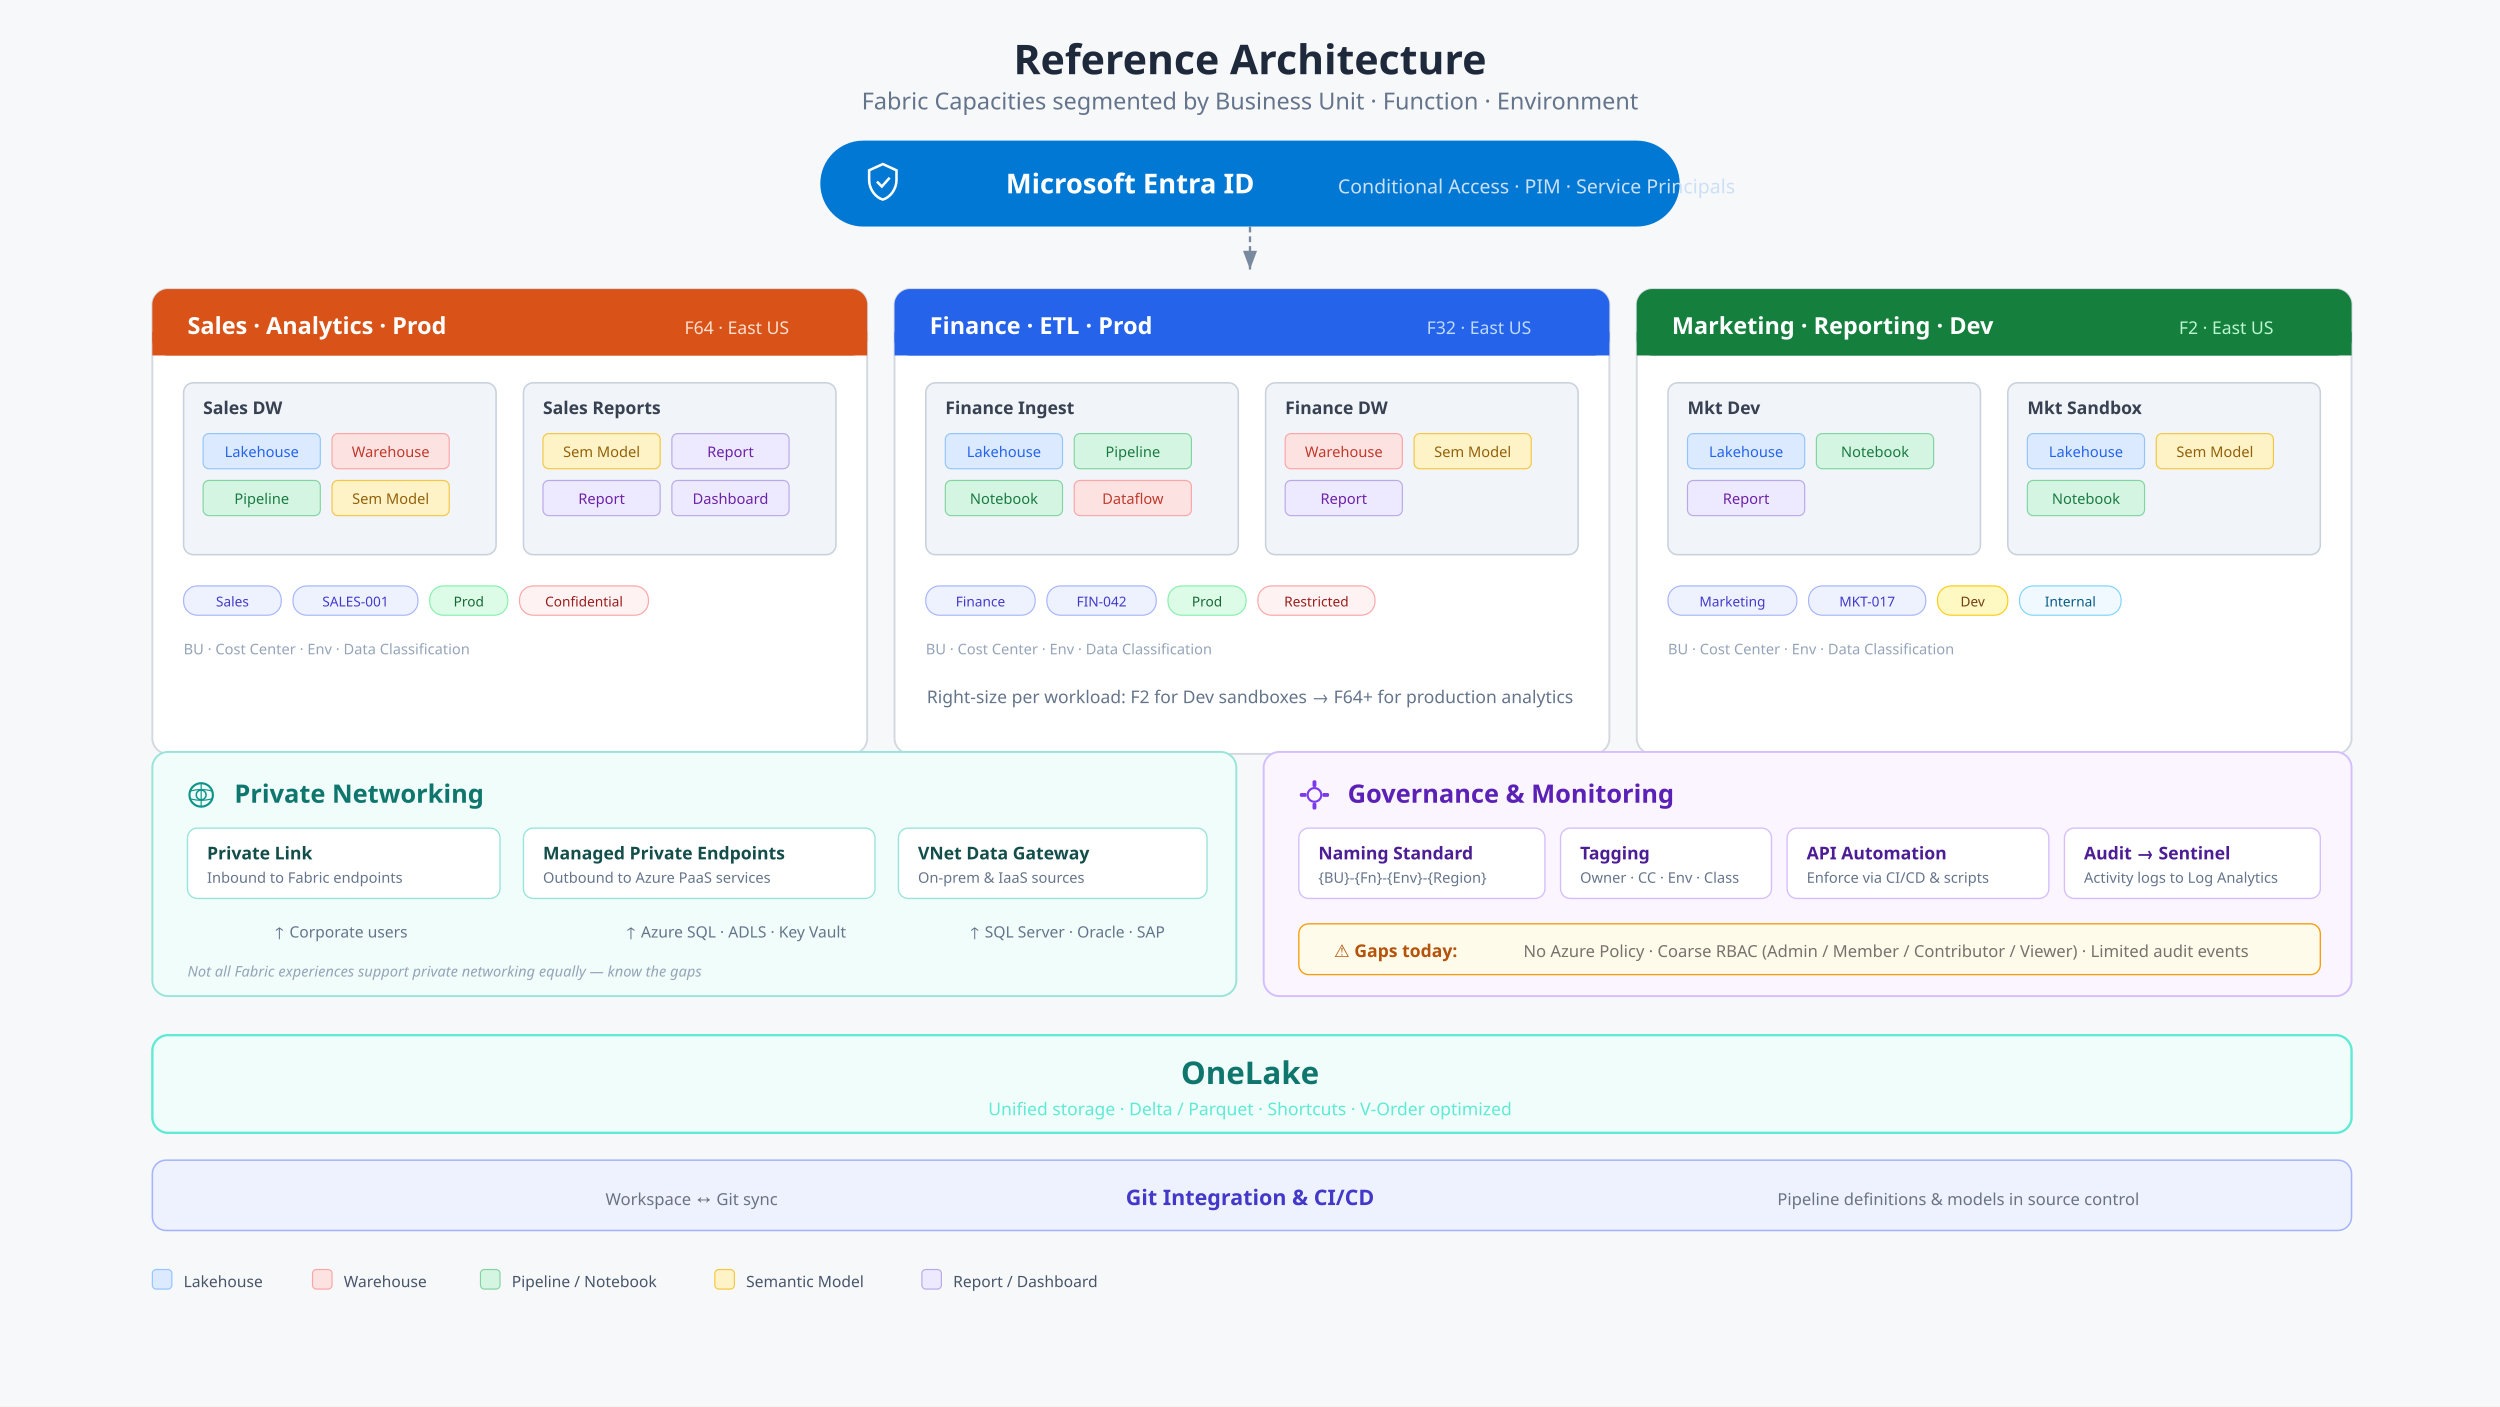
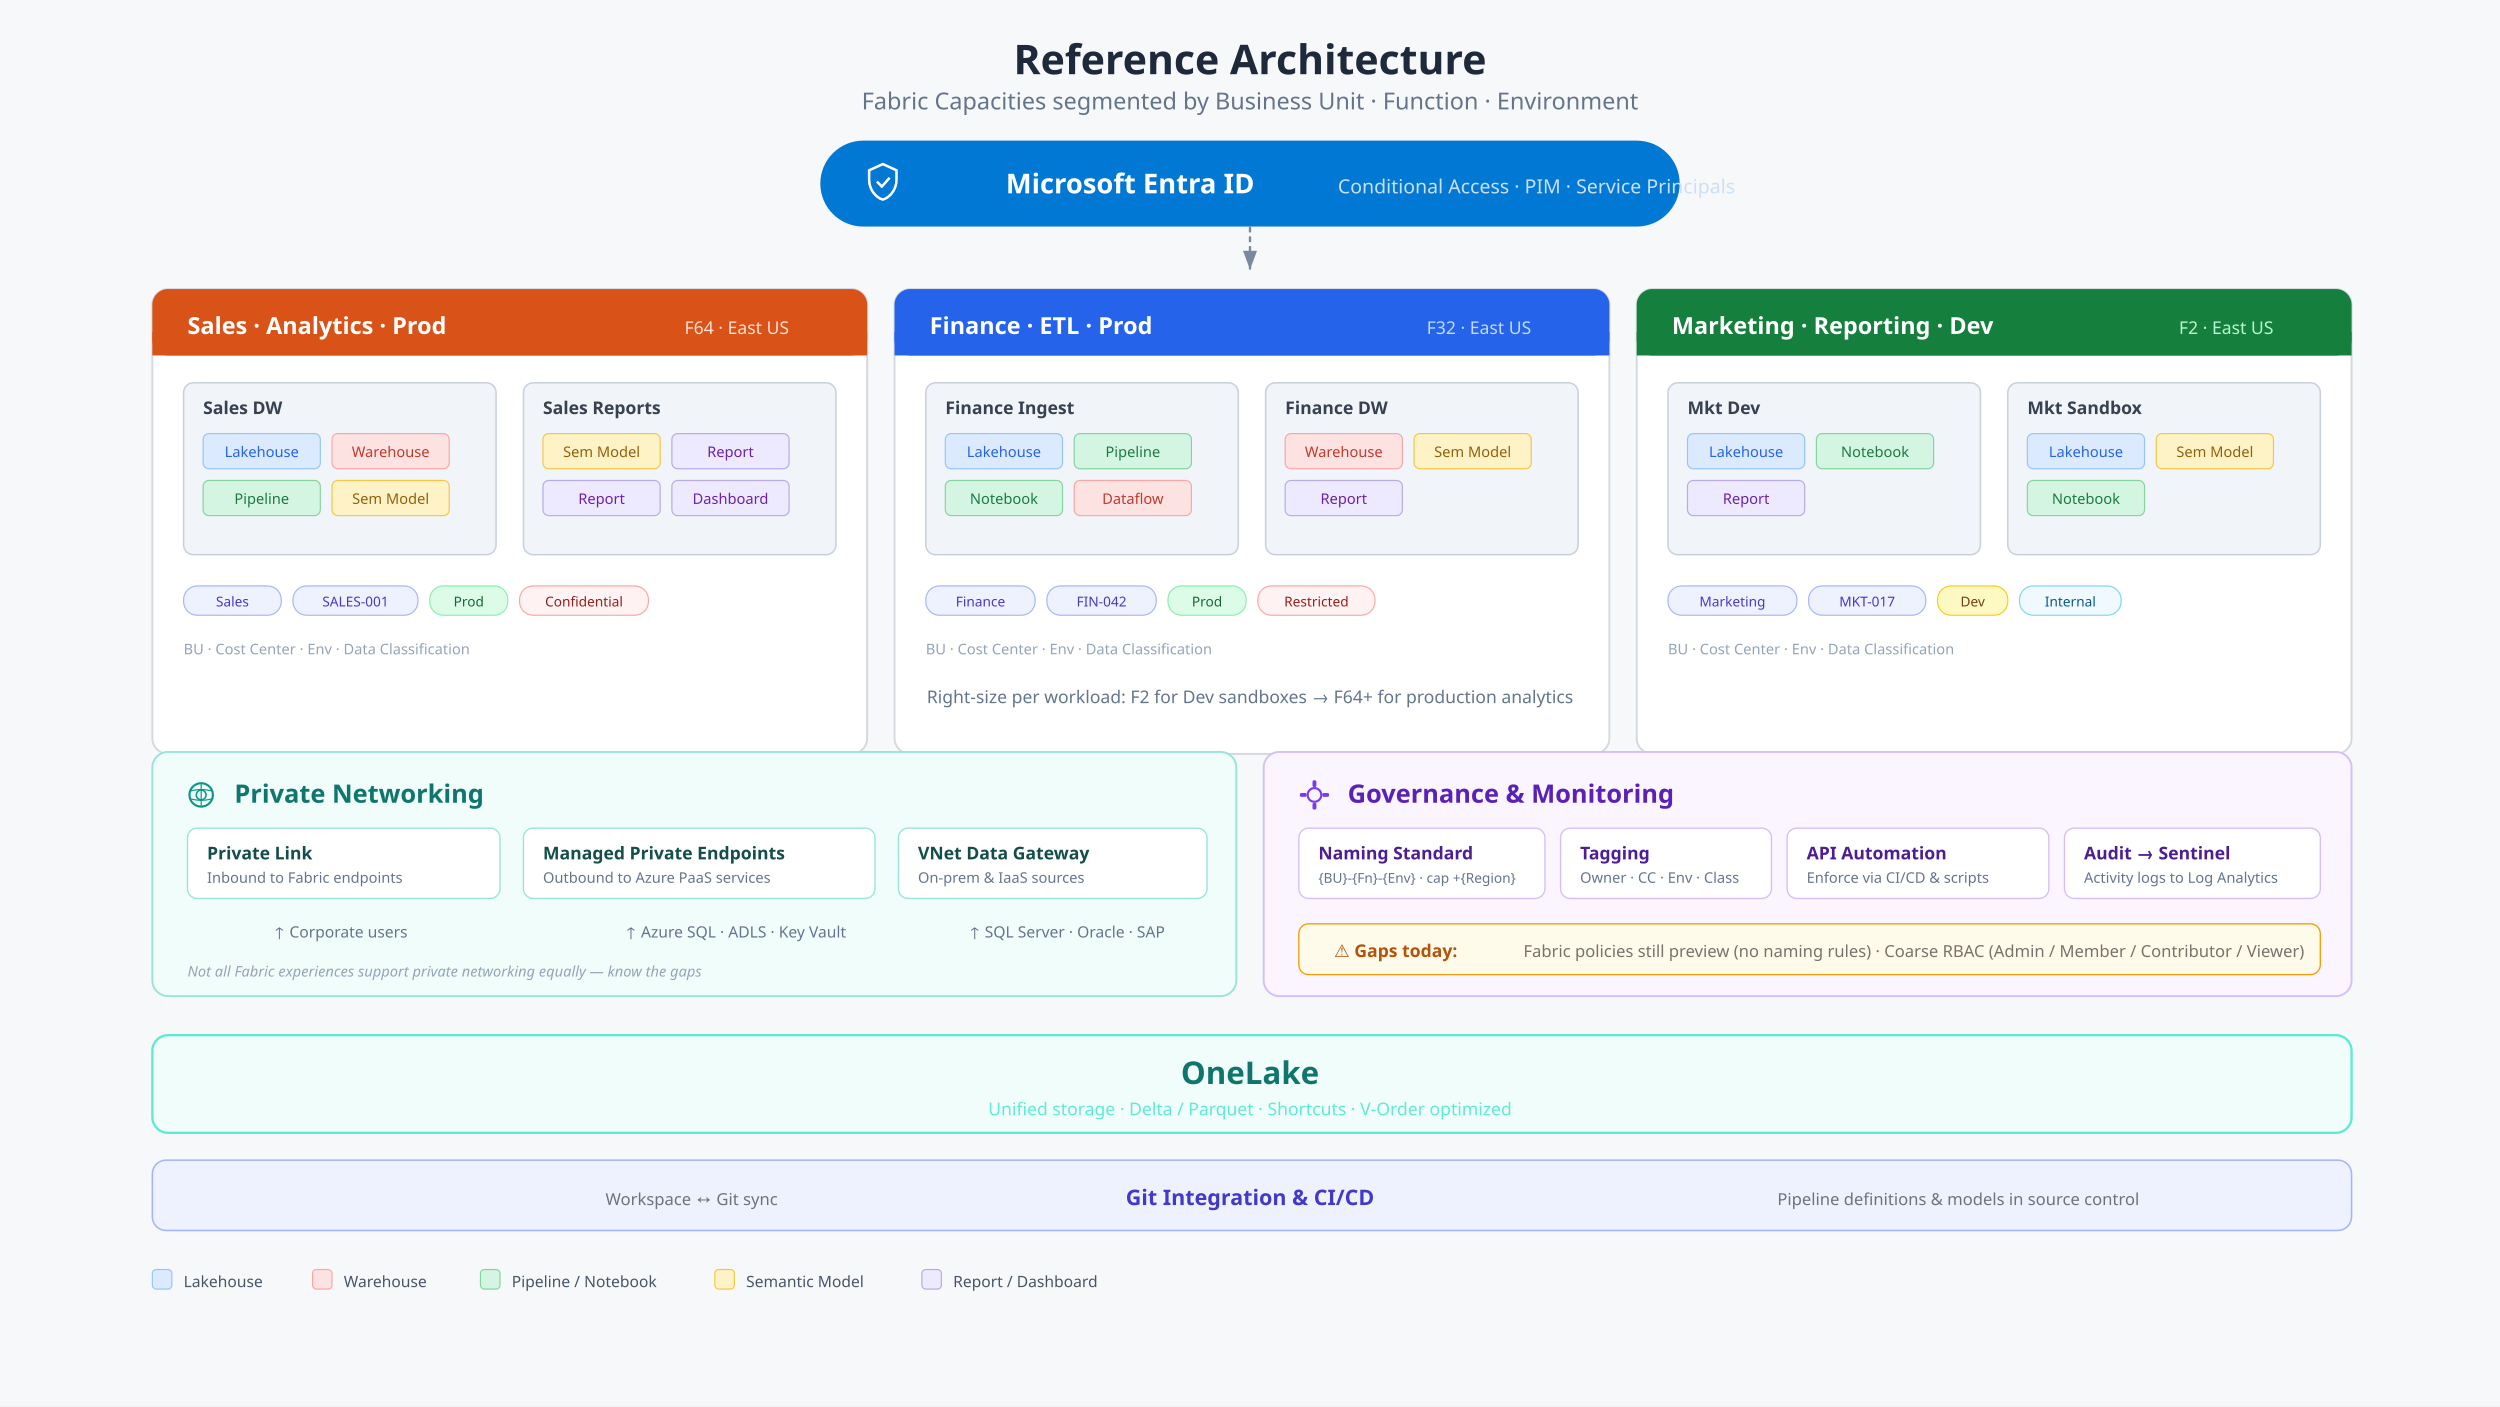
<svg xmlns="http://www.w3.org/2000/svg" viewBox="0 0 1280 720" font-family="'Segoe UI', 'Helvetica Neue', sans-serif">
  <defs>
    <marker id="arr" markerWidth="8" markerHeight="6" refX="8" refY="3" orient="auto">
      <polygon points="0 0, 8 3, 0 6" fill="#7a8a9e" />
    </marker>
    <marker id="arrTeal" markerWidth="8" markerHeight="6" refX="8" refY="3" orient="auto">
      <polygon points="0 0, 8 3, 0 6" fill="#1a8a7d" />
    </marker>
  </defs>
  <rect width="1280" height="720" fill="#f7f8fa" />
  <text x="640" y="38" text-anchor="middle" fill="#1e293b" font-size="21" font-weight="700">Reference Architecture</text>
  <text x="640" y="56" text-anchor="middle" fill="#64748b" font-size="12">Fabric Capacities segmented by Business Unit · Function · Environment</text>
  <rect x="420" y="72" width="440" height="44" rx="22" fill="#0078d4" />
  <text x="515" y="99" fill="#fff" font-size="14" font-weight="600">Microsoft Entra ID</text>
  <text x="685" y="99" fill="#cce0f5" font-size="10">Conditional Access · PIM · Service Principals</text>
  <g transform="translate(442, 83)">
    <path d="M10 1L3 4.2v5c0 4.6 3.2 8.9 7 10 3.8-1.1 7-5.4 7-10V4.2L10 1z" fill="none" stroke="#fff" stroke-width="1.3" />
    <polyline points="7,10 9.5,12.5 13.5,8" fill="none" stroke="#fff" stroke-width="1.3" />
  </g>
  <line x1="640" y1="116" x2="640" y2="138" stroke="#7a8a9e" stroke-width="1.2" marker-end="url(#arr)" stroke-dasharray="3,2" />
  <text x="78" y="165" fill="#94a3b8" font-size="9" font-weight="600" letter-spacing="2.5">CAPACITIES</text>
  <rect x="78" y="148" width="366" height="238" rx="8" fill="#fff" stroke="#d4d9e0" stroke-width="1" />
  <rect x="78" y="148" width="366" height="34" rx="8" fill="#d95319" />
  <rect x="78" y="170" width="366" height="12" fill="#d95319" />
  <text x="96" y="171" fill="#fff" font-size="12" font-weight="700">Sales · Analytics · Prod</text>
  <text x="404" y="171" fill="#fde0d0" font-size="9" text-anchor="end">F64 · East US</text>
  <rect x="94" y="196" width="160" height="88" rx="5" fill="#f1f4f8" stroke="#c9d1dc" stroke-width="0.8" />
  <text x="104" y="212" fill="#374151" font-size="9" font-weight="600">Sales DW</text>
  <rect x="104" y="222" width="60" height="18" rx="3" fill="#dbeafe" stroke="#93c5fd" stroke-width="0.6" />
  <text x="134" y="234" text-anchor="middle" fill="#2563eb" font-size="7.5">Lakehouse</text>
  <rect x="170" y="222" width="60" height="18" rx="3" fill="#fde2e2" stroke="#fca5a5" stroke-width="0.6" />
  <text x="200" y="234" text-anchor="middle" fill="#c0392b" font-size="7.5">Warehouse</text>
  <rect x="104" y="246" width="60" height="18" rx="3" fill="#d5f5e3" stroke="#82d4a0" stroke-width="0.6" />
  <text x="134" y="258" text-anchor="middle" fill="#1a7a42" font-size="7.5">Pipeline</text>
  <rect x="170" y="246" width="60" height="18" rx="3" fill="#fef3c7" stroke="#f6c544" stroke-width="0.6" />
  <text x="200" y="258" text-anchor="middle" fill="#92600a" font-size="7.5">Sem Model</text>
  <rect x="268" y="196" width="160" height="88" rx="5" fill="#f1f4f8" stroke="#c9d1dc" stroke-width="0.8" />
  <text x="278" y="212" fill="#374151" font-size="9" font-weight="600">Sales Reports</text>
  <rect x="278" y="222" width="60" height="18" rx="3" fill="#fef3c7" stroke="#f6c544" stroke-width="0.6" />
  <text x="308" y="234" text-anchor="middle" fill="#92600a" font-size="7.5">Sem Model</text>
  <rect x="344" y="222" width="60" height="18" rx="3" fill="#ede9fe" stroke="#b8a9e8" stroke-width="0.6" />
  <text x="374" y="234" text-anchor="middle" fill="#6b21a8" font-size="7.5">Report</text>
  <rect x="278" y="246" width="60" height="18" rx="3" fill="#ede9fe" stroke="#b8a9e8" stroke-width="0.6" />
  <text x="308" y="258" text-anchor="middle" fill="#6b21a8" font-size="7.5">Report</text>
  <rect x="344" y="246" width="60" height="18" rx="3" fill="#ede9fe" stroke="#b8a9e8" stroke-width="0.6" />
  <text x="374" y="258" text-anchor="middle" fill="#6b21a8" font-size="7.5">Dashboard</text>
  <g transform="translate(94, 300)">
    <rect width="50" height="15" rx="7" fill="#eef2ff" stroke="#a5b4fc" stroke-width="0.6" />
    <text x="25" y="10.5" text-anchor="middle" fill="#4338ca" font-size="7">Sales</text>
    <rect x="56" width="64" height="15" rx="7" fill="#eef2ff" stroke="#a5b4fc" stroke-width="0.6" />
    <text x="88" y="10.5" text-anchor="middle" fill="#4338ca" font-size="7">SALES-001</text>
    <rect x="126" width="40" height="15" rx="7" fill="#dcfce7" stroke="#86efac" stroke-width="0.6" />
    <text x="146" y="10.5" text-anchor="middle" fill="#166534" font-size="7">Prod</text>
    <rect x="172" width="66" height="15" rx="7" fill="#fef2f2" stroke="#fca5a5" stroke-width="0.6" />
    <text x="205" y="10.5" text-anchor="middle" fill="#991b1b" font-size="7">Confidential</text>
  </g>
  <text x="94" y="335" fill="#94a3b8" font-size="7.5">BU · Cost Center · Env · Data Classification</text>
  <rect x="458" y="148" width="366" height="238" rx="8" fill="#fff" stroke="#d4d9e0" stroke-width="1" />
  <rect x="458" y="148" width="366" height="34" rx="8" fill="#2563eb" />
  <rect x="458" y="170" width="366" height="12" fill="#2563eb" />
  <text x="476" y="171" fill="#fff" font-size="12" font-weight="700">Finance · ETL · Prod</text>
  <text x="784" y="171" fill="#bfdbfe" font-size="9" text-anchor="end">F32 · East US</text>
  <rect x="474" y="196" width="160" height="88" rx="5" fill="#f1f4f8" stroke="#c9d1dc" stroke-width="0.8" />
  <text x="484" y="212" fill="#374151" font-size="9" font-weight="600">Finance Ingest</text>
  <rect x="484" y="222" width="60" height="18" rx="3" fill="#dbeafe" stroke="#93c5fd" stroke-width="0.6" />
  <text x="514" y="234" text-anchor="middle" fill="#2563eb" font-size="7.5">Lakehouse</text>
  <rect x="550" y="222" width="60" height="18" rx="3" fill="#d5f5e3" stroke="#82d4a0" stroke-width="0.6" />
  <text x="580" y="234" text-anchor="middle" fill="#1a7a42" font-size="7.5">Pipeline</text>
  <rect x="484" y="246" width="60" height="18" rx="3" fill="#d5f5e3" stroke="#82d4a0" stroke-width="0.6" />
  <text x="514" y="258" text-anchor="middle" fill="#1a7a42" font-size="7.5">Notebook</text>
  <rect x="550" y="246" width="60" height="18" rx="3" fill="#fde2e2" stroke="#fca5a5" stroke-width="0.6" />
  <text x="580" y="258" text-anchor="middle" fill="#c0392b" font-size="7.5">Dataflow</text>
  <rect x="648" y="196" width="160" height="88" rx="5" fill="#f1f4f8" stroke="#c9d1dc" stroke-width="0.8" />
  <text x="658" y="212" fill="#374151" font-size="9" font-weight="600">Finance DW</text>
  <rect x="658" y="222" width="60" height="18" rx="3" fill="#fde2e2" stroke="#fca5a5" stroke-width="0.6" />
  <text x="688" y="234" text-anchor="middle" fill="#c0392b" font-size="7.5">Warehouse</text>
  <rect x="724" y="222" width="60" height="18" rx="3" fill="#fef3c7" stroke="#f6c544" stroke-width="0.6" />
  <text x="754" y="234" text-anchor="middle" fill="#92600a" font-size="7.5">Sem Model</text>
  <rect x="658" y="246" width="60" height="18" rx="3" fill="#ede9fe" stroke="#b8a9e8" stroke-width="0.6" />
  <text x="688" y="258" text-anchor="middle" fill="#6b21a8" font-size="7.5">Report</text>
  <g transform="translate(474, 300)">
    <rect width="56" height="15" rx="7" fill="#eef2ff" stroke="#a5b4fc" stroke-width="0.6" />
    <text x="28" y="10.5" text-anchor="middle" fill="#4338ca" font-size="7">Finance</text>
    <rect x="62" width="56" height="15" rx="7" fill="#eef2ff" stroke="#a5b4fc" stroke-width="0.6" />
    <text x="90" y="10.5" text-anchor="middle" fill="#4338ca" font-size="7">FIN-042</text>
    <rect x="124" width="40" height="15" rx="7" fill="#dcfce7" stroke="#86efac" stroke-width="0.6" />
    <text x="144" y="10.5" text-anchor="middle" fill="#166534" font-size="7">Prod</text>
    <rect x="170" width="60" height="15" rx="7" fill="#fef2f2" stroke="#fca5a5" stroke-width="0.6" />
    <text x="200" y="10.5" text-anchor="middle" fill="#991b1b" font-size="7">Restricted</text>
  </g>
  <text x="474" y="335" fill="#94a3b8" font-size="7.5">BU · Cost Center · Env · Data Classification</text>
  <rect x="838" y="148" width="366" height="238" rx="8" fill="#fff" stroke="#d4d9e0" stroke-width="1" />
  <rect x="838" y="148" width="366" height="34" rx="8" fill="#15803d" />
  <rect x="838" y="170" width="366" height="12" fill="#15803d" />
  <text x="856" y="171" fill="#fff" font-size="12" font-weight="700">Marketing · Reporting · Dev</text>
  <text x="1164" y="171" fill="#bbf7d0" font-size="9" text-anchor="end">F2 · East US</text>
  <rect x="854" y="196" width="160" height="88" rx="5" fill="#f1f4f8" stroke="#c9d1dc" stroke-width="0.8" />
  <text x="864" y="212" fill="#374151" font-size="9" font-weight="600">Mkt Dev</text>
  <rect x="864" y="222" width="60" height="18" rx="3" fill="#dbeafe" stroke="#93c5fd" stroke-width="0.6" />
  <text x="894" y="234" text-anchor="middle" fill="#2563eb" font-size="7.5">Lakehouse</text>
  <rect x="930" y="222" width="60" height="18" rx="3" fill="#d5f5e3" stroke="#82d4a0" stroke-width="0.6" />
  <text x="960" y="234" text-anchor="middle" fill="#1a7a42" font-size="7.5">Notebook</text>
  <rect x="864" y="246" width="60" height="18" rx="3" fill="#ede9fe" stroke="#b8a9e8" stroke-width="0.6" />
  <text x="894" y="258" text-anchor="middle" fill="#6b21a8" font-size="7.5">Report</text>
  <rect x="1028" y="196" width="160" height="88" rx="5" fill="#f1f4f8" stroke="#c9d1dc" stroke-width="0.8" />
  <text x="1038" y="212" fill="#374151" font-size="9" font-weight="600">Mkt Sandbox</text>
  <rect x="1038" y="222" width="60" height="18" rx="3" fill="#dbeafe" stroke="#93c5fd" stroke-width="0.6" />
  <text x="1068" y="234" text-anchor="middle" fill="#2563eb" font-size="7.5">Lakehouse</text>
  <rect x="1104" y="222" width="60" height="18" rx="3" fill="#fef3c7" stroke="#f6c544" stroke-width="0.6" />
  <text x="1134" y="234" text-anchor="middle" fill="#92600a" font-size="7.5">Sem Model</text>
  <rect x="1038" y="246" width="60" height="18" rx="3" fill="#d5f5e3" stroke="#82d4a0" stroke-width="0.6" />
  <text x="1068" y="258" text-anchor="middle" fill="#1a7a42" font-size="7.5">Notebook</text>
  <g transform="translate(854, 300)">
    <rect width="66" height="15" rx="7" fill="#eef2ff" stroke="#a5b4fc" stroke-width="0.6" />
    <text x="33" y="10.5" text-anchor="middle" fill="#4338ca" font-size="7">Marketing</text>
    <rect x="72" width="60" height="15" rx="7" fill="#eef2ff" stroke="#a5b4fc" stroke-width="0.6" />
    <text x="102" y="10.5" text-anchor="middle" fill="#4338ca" font-size="7">MKT-017</text>
    <rect x="138" width="36" height="15" rx="7" fill="#fef9c3" stroke="#facc15" stroke-width="0.6" />
    <text x="156" y="10.5" text-anchor="middle" fill="#713f12" font-size="7">Dev</text>
    <rect x="180" width="52" height="15" rx="7" fill="#f0f9ff" stroke="#7dd3fc" stroke-width="0.6" />
    <text x="206" y="10.5" text-anchor="middle" fill="#075985" font-size="7">Internal</text>
  </g>
  <text x="854" y="335" fill="#94a3b8" font-size="7.5">BU · Cost Center · Env · Data Classification</text>
  <text x="640" y="360" text-anchor="middle" fill="#64748b" font-size="9">Right-size per workload: F2 for Dev sandboxes → F64+ for production analytics</text>
  <rect x="78" y="385" width="555" height="125" rx="8" fill="#f0fdfa" stroke="#99e4da" stroke-width="1" />
  <g transform="translate(96, 400)">
    <circle cx="7" cy="7" r="6" fill="none" stroke="#0d9488" stroke-width="1.1" />
    <circle cx="7" cy="7" r="2.5" fill="none" stroke="#0d9488" stroke-width="0.8" />
    <line x1="7" y1="1" x2="7" y2="13" stroke="#0d9488" stroke-width="0.6" />
    <path d="M1.5 5 Q7 3.5 12.5 5" fill="none" stroke="#0d9488" stroke-width="0.6" />
    <path d="M1.5 9 Q7 10.5 12.5 9" fill="none" stroke="#0d9488" stroke-width="0.6" />
  </g>
  <text x="120" y="411" fill="#0f766e" font-size="13" font-weight="700">Private Networking</text>
  <rect x="96" y="424" width="160" height="36" rx="5" fill="#fff" stroke="#99e4da" stroke-width="0.7" />
  <text x="106" y="440" fill="#134e4a" font-size="9" font-weight="600">Private Link</text>
  <text x="106" y="452" fill="#64748b" font-size="7.5">Inbound to Fabric endpoints</text>
  <rect x="268" y="424" width="180" height="36" rx="5" fill="#fff" stroke="#99e4da" stroke-width="0.7" />
  <text x="278" y="440" fill="#134e4a" font-size="9" font-weight="600">Managed Private Endpoints</text>
  <text x="278" y="452" fill="#64748b" font-size="7.5">Outbound to Azure PaaS services</text>
  <rect x="460" y="424" width="158" height="36" rx="5" fill="#fff" stroke="#99e4da" stroke-width="0.7" />
  <text x="470" y="440" fill="#134e4a" font-size="9" font-weight="600">VNet Data Gateway</text>
  <text x="470" y="452" fill="#64748b" font-size="7.5">On-prem &amp; IaaS sources</text>
  <text x="140" y="480" fill="#64748b" font-size="8">↑ Corporate users</text>
  <text x="320" y="480" fill="#64748b" font-size="8">↑ Azure SQL · ADLS · Key Vault</text>
  <text x="496" y="480" fill="#64748b" font-size="8">↑ SQL Server · Oracle · SAP</text>
  <text x="96" y="500" fill="#94a3b8" font-size="7.5" font-style="italic">Not all Fabric experiences support private networking equally — know the gaps</text>
  <rect x="647" y="385" width="557" height="125" rx="8" fill="#faf5ff" stroke="#d4bffc" stroke-width="1" />
  <g transform="translate(665, 399)">
    <circle cx="8" cy="8" r="3.5" fill="none" stroke="#7c3aed" stroke-width="1.1" />
    <rect x="7" y="0.5" width="2" height="3.5" rx="0.8" fill="#7c3aed" />
    <rect x="7" y="12" width="2" height="3.5" rx="0.8" fill="#7c3aed" />
    <rect x="0.5" y="7" width="3.5" height="2" rx="0.8" fill="#7c3aed" />
    <rect x="12" y="7" width="3.5" height="2" rx="0.8" fill="#7c3aed" />
  </g>
  <text x="690" y="411" fill="#5b21b6" font-size="13" font-weight="700">Governance &amp; Monitoring</text>
  <rect x="665" y="424" width="126" height="36" rx="5" fill="#fff" stroke="#d4bffc" stroke-width="0.7" />
  <text x="675" y="440" fill="#4c1d95" font-size="9" font-weight="600">Naming Standard</text>
-   <text x="675" y="452" fill="#64748b" font-size="7.5">{BU}-{Fn}-{Env}-{Region}</text>
+   <text x="675" y="452" fill="#64748b" font-size="7">{BU}-{Fn}-{Env} · cap +{Region}</text>
  <rect x="799" y="424" width="108" height="36" rx="5" fill="#fff" stroke="#d4bffc" stroke-width="0.7" />
  <text x="809" y="440" fill="#4c1d95" font-size="9" font-weight="600">Tagging</text>
  <text x="809" y="452" fill="#64748b" font-size="7.5">Owner · CC · Env · Class</text>
  <rect x="915" y="424" width="134" height="36" rx="5" fill="#fff" stroke="#d4bffc" stroke-width="0.7" />
  <text x="925" y="440" fill="#4c1d95" font-size="9" font-weight="600">API Automation</text>
  <text x="925" y="452" fill="#64748b" font-size="7.5">Enforce via CI/CD &amp; scripts</text>
  <rect x="1057" y="424" width="131" height="36" rx="5" fill="#fff" stroke="#d4bffc" stroke-width="0.7" />
  <text x="1067" y="440" fill="#4c1d95" font-size="9" font-weight="600">Audit → Sentinel</text>
  <text x="1067" y="452" fill="#64748b" font-size="7.5">Activity logs to Log Analytics</text>
  <rect x="665" y="473" width="523" height="26" rx="5" fill="#fffbeb" stroke="#f59e0b" stroke-width="0.7" />
  <text x="683" y="490" fill="#b45309" font-size="9" font-weight="600">⚠  Gaps today:</text>
-   <text x="780" y="490" fill="#78716c" font-size="8.5">No Azure Policy · Coarse RBAC (Admin / Member / Contributor / Viewer) · Limited audit events</text>
+   <text x="780" y="490" fill="#78716c" font-size="8.5">Fabric policies still preview (no naming rules) · Coarse RBAC (Admin / Member / Contributor / Viewer)</text>
  <rect x="78" y="530" width="1126" height="50" rx="8" fill="#f0fdfa" stroke="#5eead4" stroke-width="1.2" />
  <text x="640" y="555" text-anchor="middle" fill="#0f766e" font-size="16" font-weight="700">OneLake</text>
  <text x="640" y="571" text-anchor="middle" fill="#5eead4" font-size="9">Unified storage · Delta / Parquet · Shortcuts · V-Order optimized</text>
  <rect x="78" y="594" width="1126" height="36" rx="7" fill="#eef2ff" stroke="#a5b4fc" stroke-width="0.8" />
  <text x="640" y="617" text-anchor="middle" fill="#4338ca" font-size="11" font-weight="600">Git Integration &amp; CI/CD</text>
  <text x="310" y="617" fill="#6b7280" font-size="8.5">Workspace ↔ Git sync</text>
  <text x="910" y="617" fill="#6b7280" font-size="8.5">Pipeline definitions &amp; models in source control</text>
  <g transform="translate(78, 650)">
    <rect width="10" height="10" rx="2" fill="#dbeafe" stroke="#93c5fd" stroke-width="0.6" />
    <text x="16" y="9" fill="#475569" font-size="8">Lakehouse</text>
    <rect x="82" width="10" height="10" rx="2" fill="#fde2e2" stroke="#fca5a5" stroke-width="0.6" />
    <text x="98" y="9" fill="#475569" font-size="8">Warehouse</text>
    <rect x="168" width="10" height="10" rx="2" fill="#d5f5e3" stroke="#82d4a0" stroke-width="0.6" />
    <text x="184" y="9" fill="#475569" font-size="8">Pipeline / Notebook</text>
    <rect x="288" width="10" height="10" rx="2" fill="#fef3c7" stroke="#f6c544" stroke-width="0.6" />
    <text x="304" y="9" fill="#475569" font-size="8">Semantic Model</text>
    <rect x="394" width="10" height="10" rx="2" fill="#ede9fe" stroke="#b8a9e8" stroke-width="0.6" />
    <text x="410" y="9" fill="#475569" font-size="8">Report / Dashboard</text>
  </g>
</svg>
